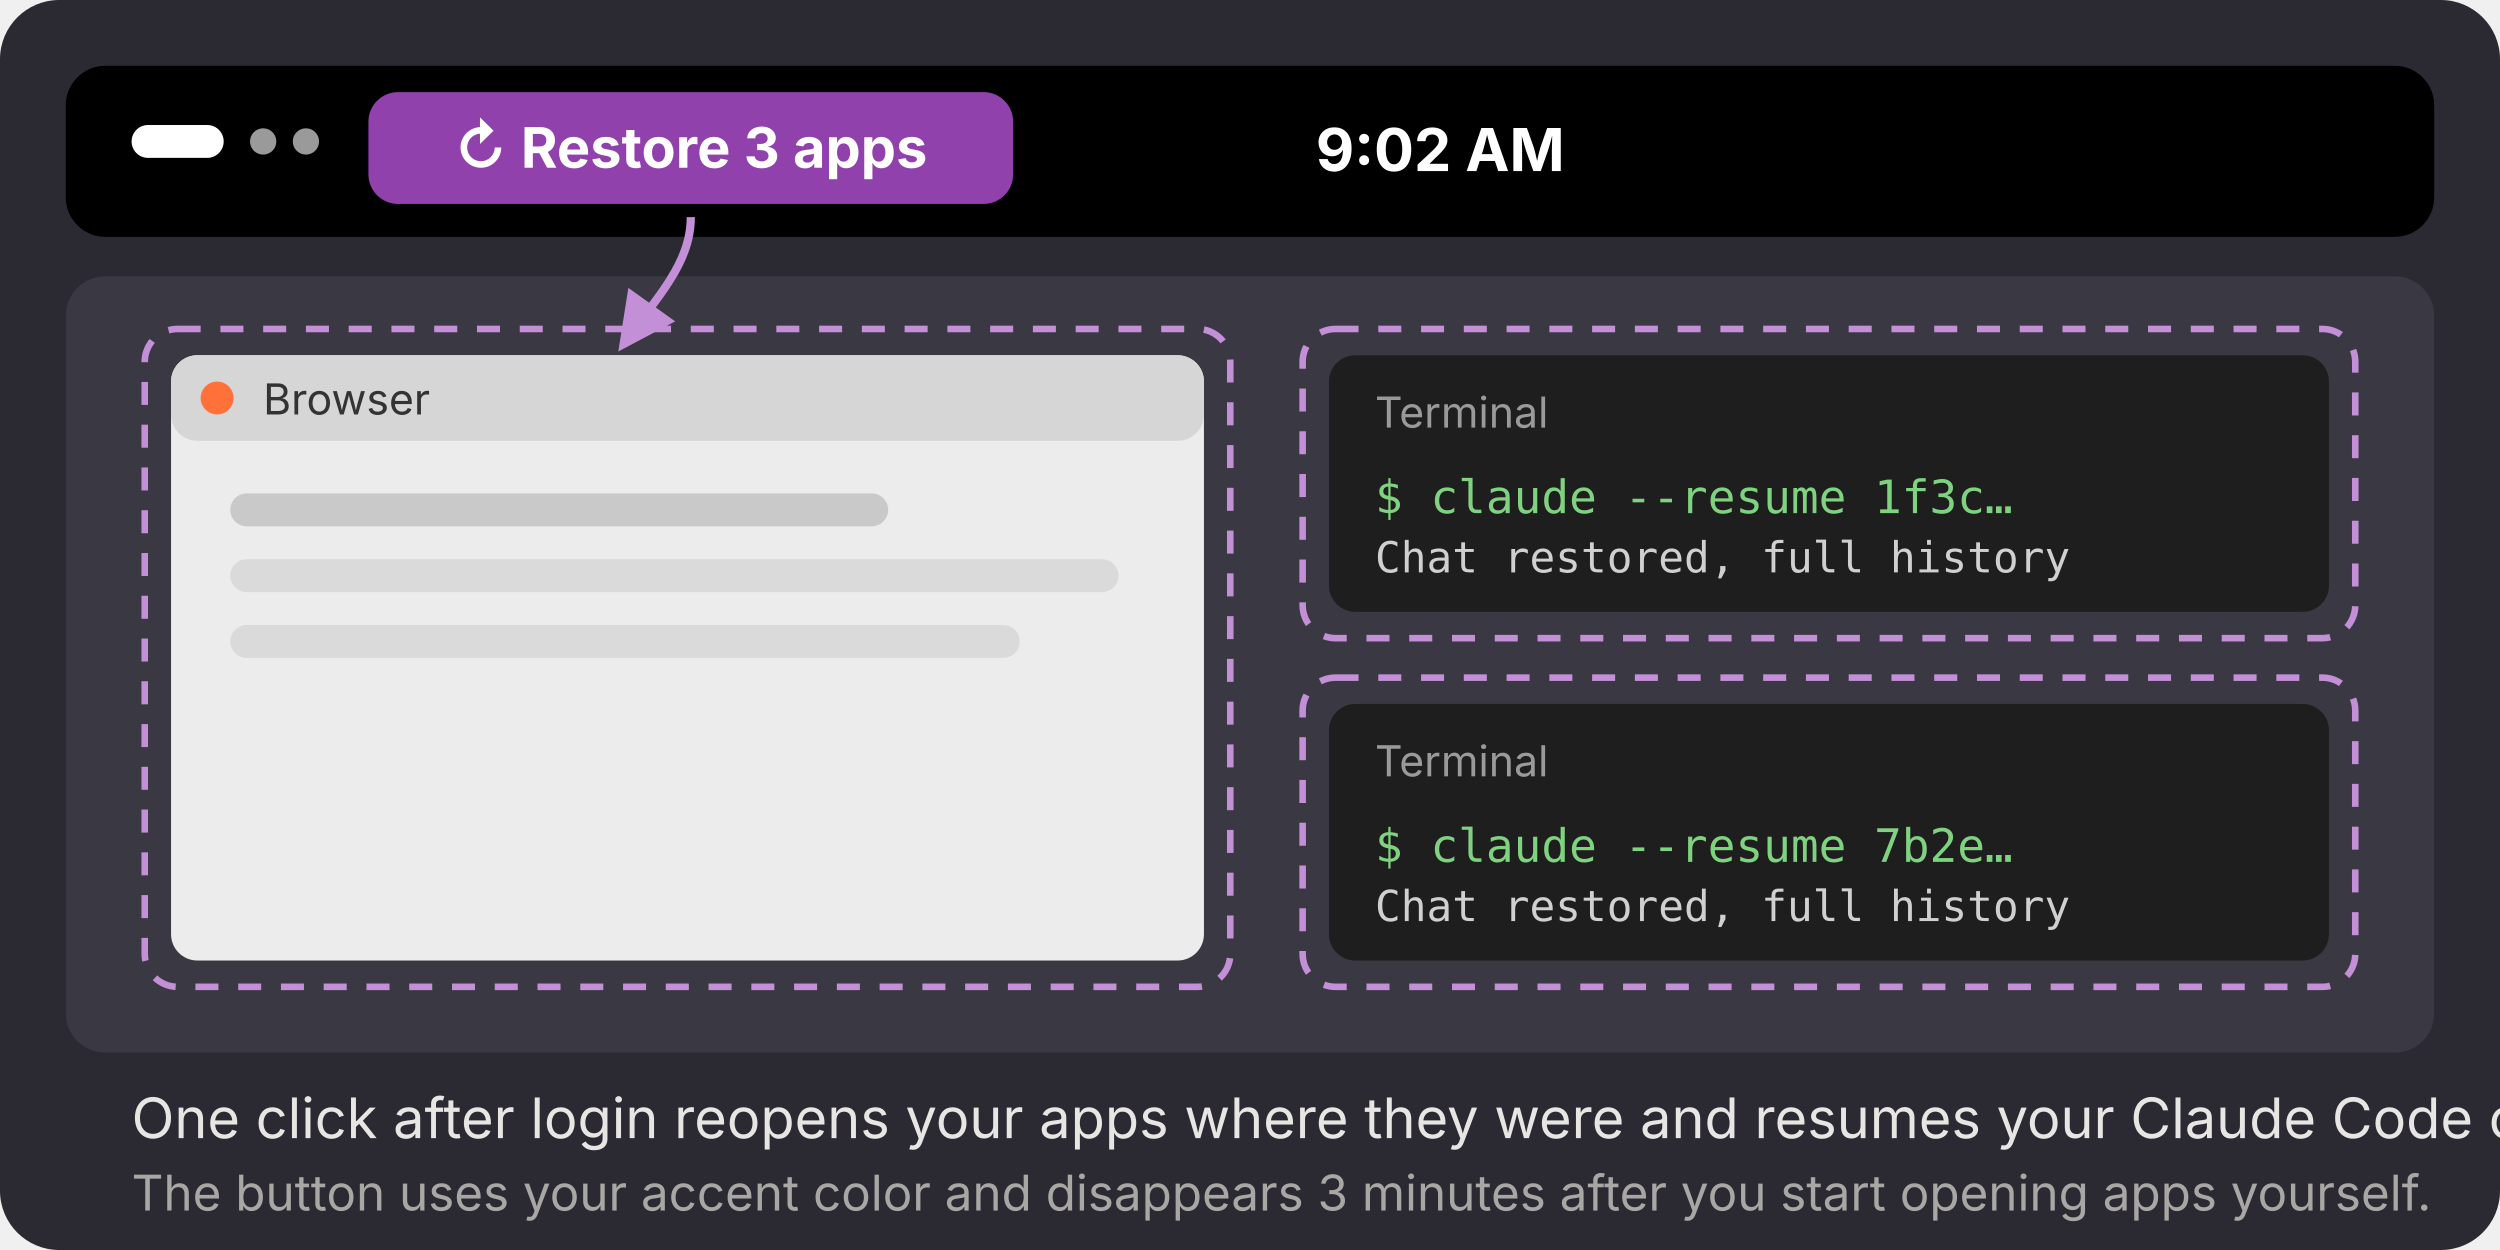
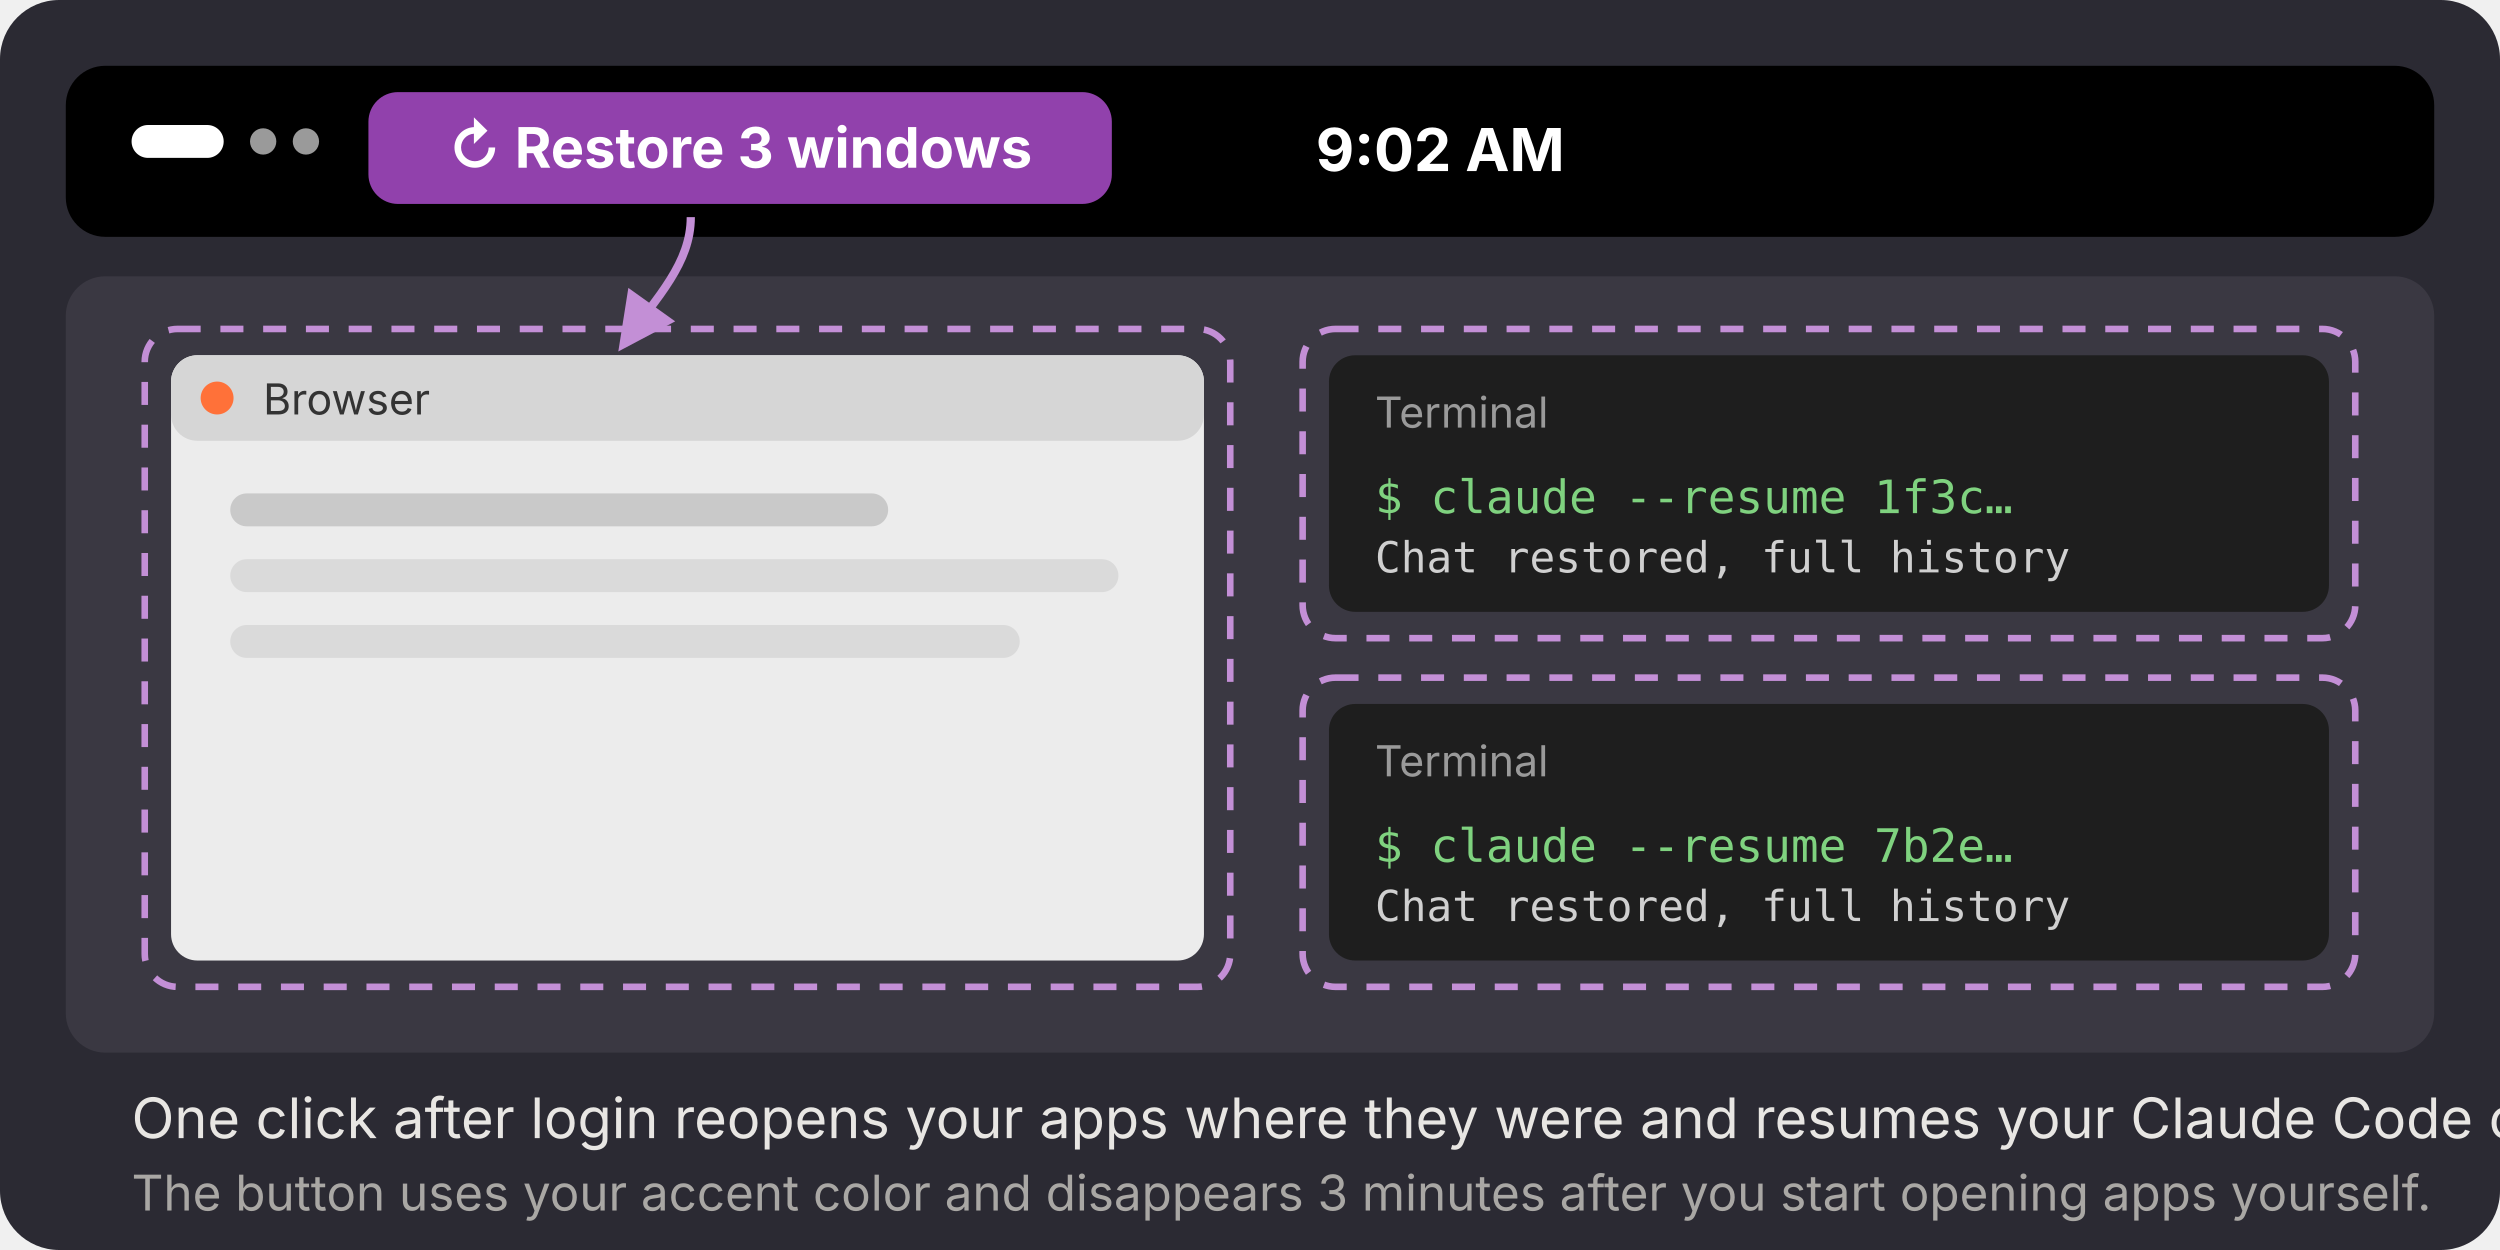
<svg xmlns="http://www.w3.org/2000/svg" width="760" height="380" viewBox="0 0 760 380" font-family="Cantarell, 'Inter', 'Segoe UI', sans-serif">
  <defs>
    <marker id="a" viewBox="0 0 10 10" refX="8" refY="5" markerWidth="7" markerHeight="7" orient="auto">
      <path d="M0 0l10 5-10 5z" fill="#c38fd6" />
    </marker>
  </defs>
  <rect width="760" height="380" rx="18" fill="#2b2a33" />
  <rect x="20" y="20" width="720" height="52" rx="12" fill="#000" />
  <rect x="40" y="38" width="28" height="10" rx="5" fill="#fff" />
  <circle cx="80" cy="43" r="4" fill="#9a9a9a" />
  <circle cx="93" cy="43" r="4" fill="#9a9a9a" />
-   <rect x="112" y="28" width="196" height="34" rx="9" fill="#9141ac" />
-   <text x="210" y="51" fill="#fff" font-size="17" font-weight="bold" text-anchor="middle">↻  Restore 3 apps</text>
+   <rect x="112" y="28" width="226" height="34" rx="9" fill="#9141ac" />
+   <text x="225" y="51" fill="#fff" font-size="17" font-weight="bold" text-anchor="middle">↻  Restore 3 windows</text>
  <text x="400" y="52" fill="#fff" font-size="18" font-weight="bold">9:02 AM</text>
  <rect x="20" y="84" width="720" height="236" rx="12" fill="#3a3842" />
  <rect x="44" y="100" width="330" height="200" rx="10" fill="none" stroke="#c38fd6" stroke-width="2" stroke-dasharray="7 6" />
  <rect x="396" y="100" width="320" height="94" rx="10" fill="none" stroke="#c38fd6" stroke-width="2" stroke-dasharray="7 6" />
  <rect x="396" y="206" width="320" height="94" rx="10" fill="none" stroke="#c38fd6" stroke-width="2" stroke-dasharray="7 6" />
  <g>
    <rect x="52" y="108" width="314" height="184" rx="8" fill="#ececec" />
    <rect x="52" y="108" width="314" height="26" rx="8" fill="#d6d6d6" />
    <circle cx="66" cy="121" r="5" fill="#ff7139" />
    <text x="80" y="126" fill="#333" font-size="13">Browser</text>
    <rect x="70" y="150" width="200" height="10" rx="5" fill="#c9c9c9" />
    <rect x="70" y="170" width="270" height="10" rx="5" fill="#dadada" />
    <rect x="70" y="190" width="240" height="10" rx="5" fill="#dadada" />
  </g>
  <g>
    <rect x="404" y="108" width="304" height="78" rx="8" fill="#1e1e1e" />
    <text x="418" y="130" fill="#9a9a9a" font-size="13">Terminal</text>
    <text x="418" y="156" fill="#7fd27f" font-size="14" font-family="monospace">$ claude --resume 1f3c…</text>
    <text x="418" y="174" fill="#d0d0d0" font-size="13" font-family="monospace">Chat restored, full history</text>
  </g>
  <g>
    <rect x="404" y="214" width="304" height="78" rx="8" fill="#1e1e1e" />
    <text x="418" y="236" fill="#9a9a9a" font-size="13">Terminal</text>
    <text x="418" y="262" fill="#7fd27f" font-size="14" font-family="monospace">$ claude --resume 7b2e…</text>
    <text x="418" y="280" fill="#d0d0d0" font-size="13" font-family="monospace">Chat restored, full history</text>
  </g>
  <path d="M210 66 C 210 80, 200 90, 190 104" stroke="#c38fd6" stroke-width="2.5" fill="none" marker-end="url(#a)" />
  <text x="40" y="346" fill="#e8e6e3" font-size="17">One click after login reopens your apps where they were and resumes your Claude Code chats.</text>
  <text x="40" y="368" fill="#a9a7a4" font-size="15">The button uses your accent color and disappears 3 minutes after you start opening apps yourself.</text>
</svg>
